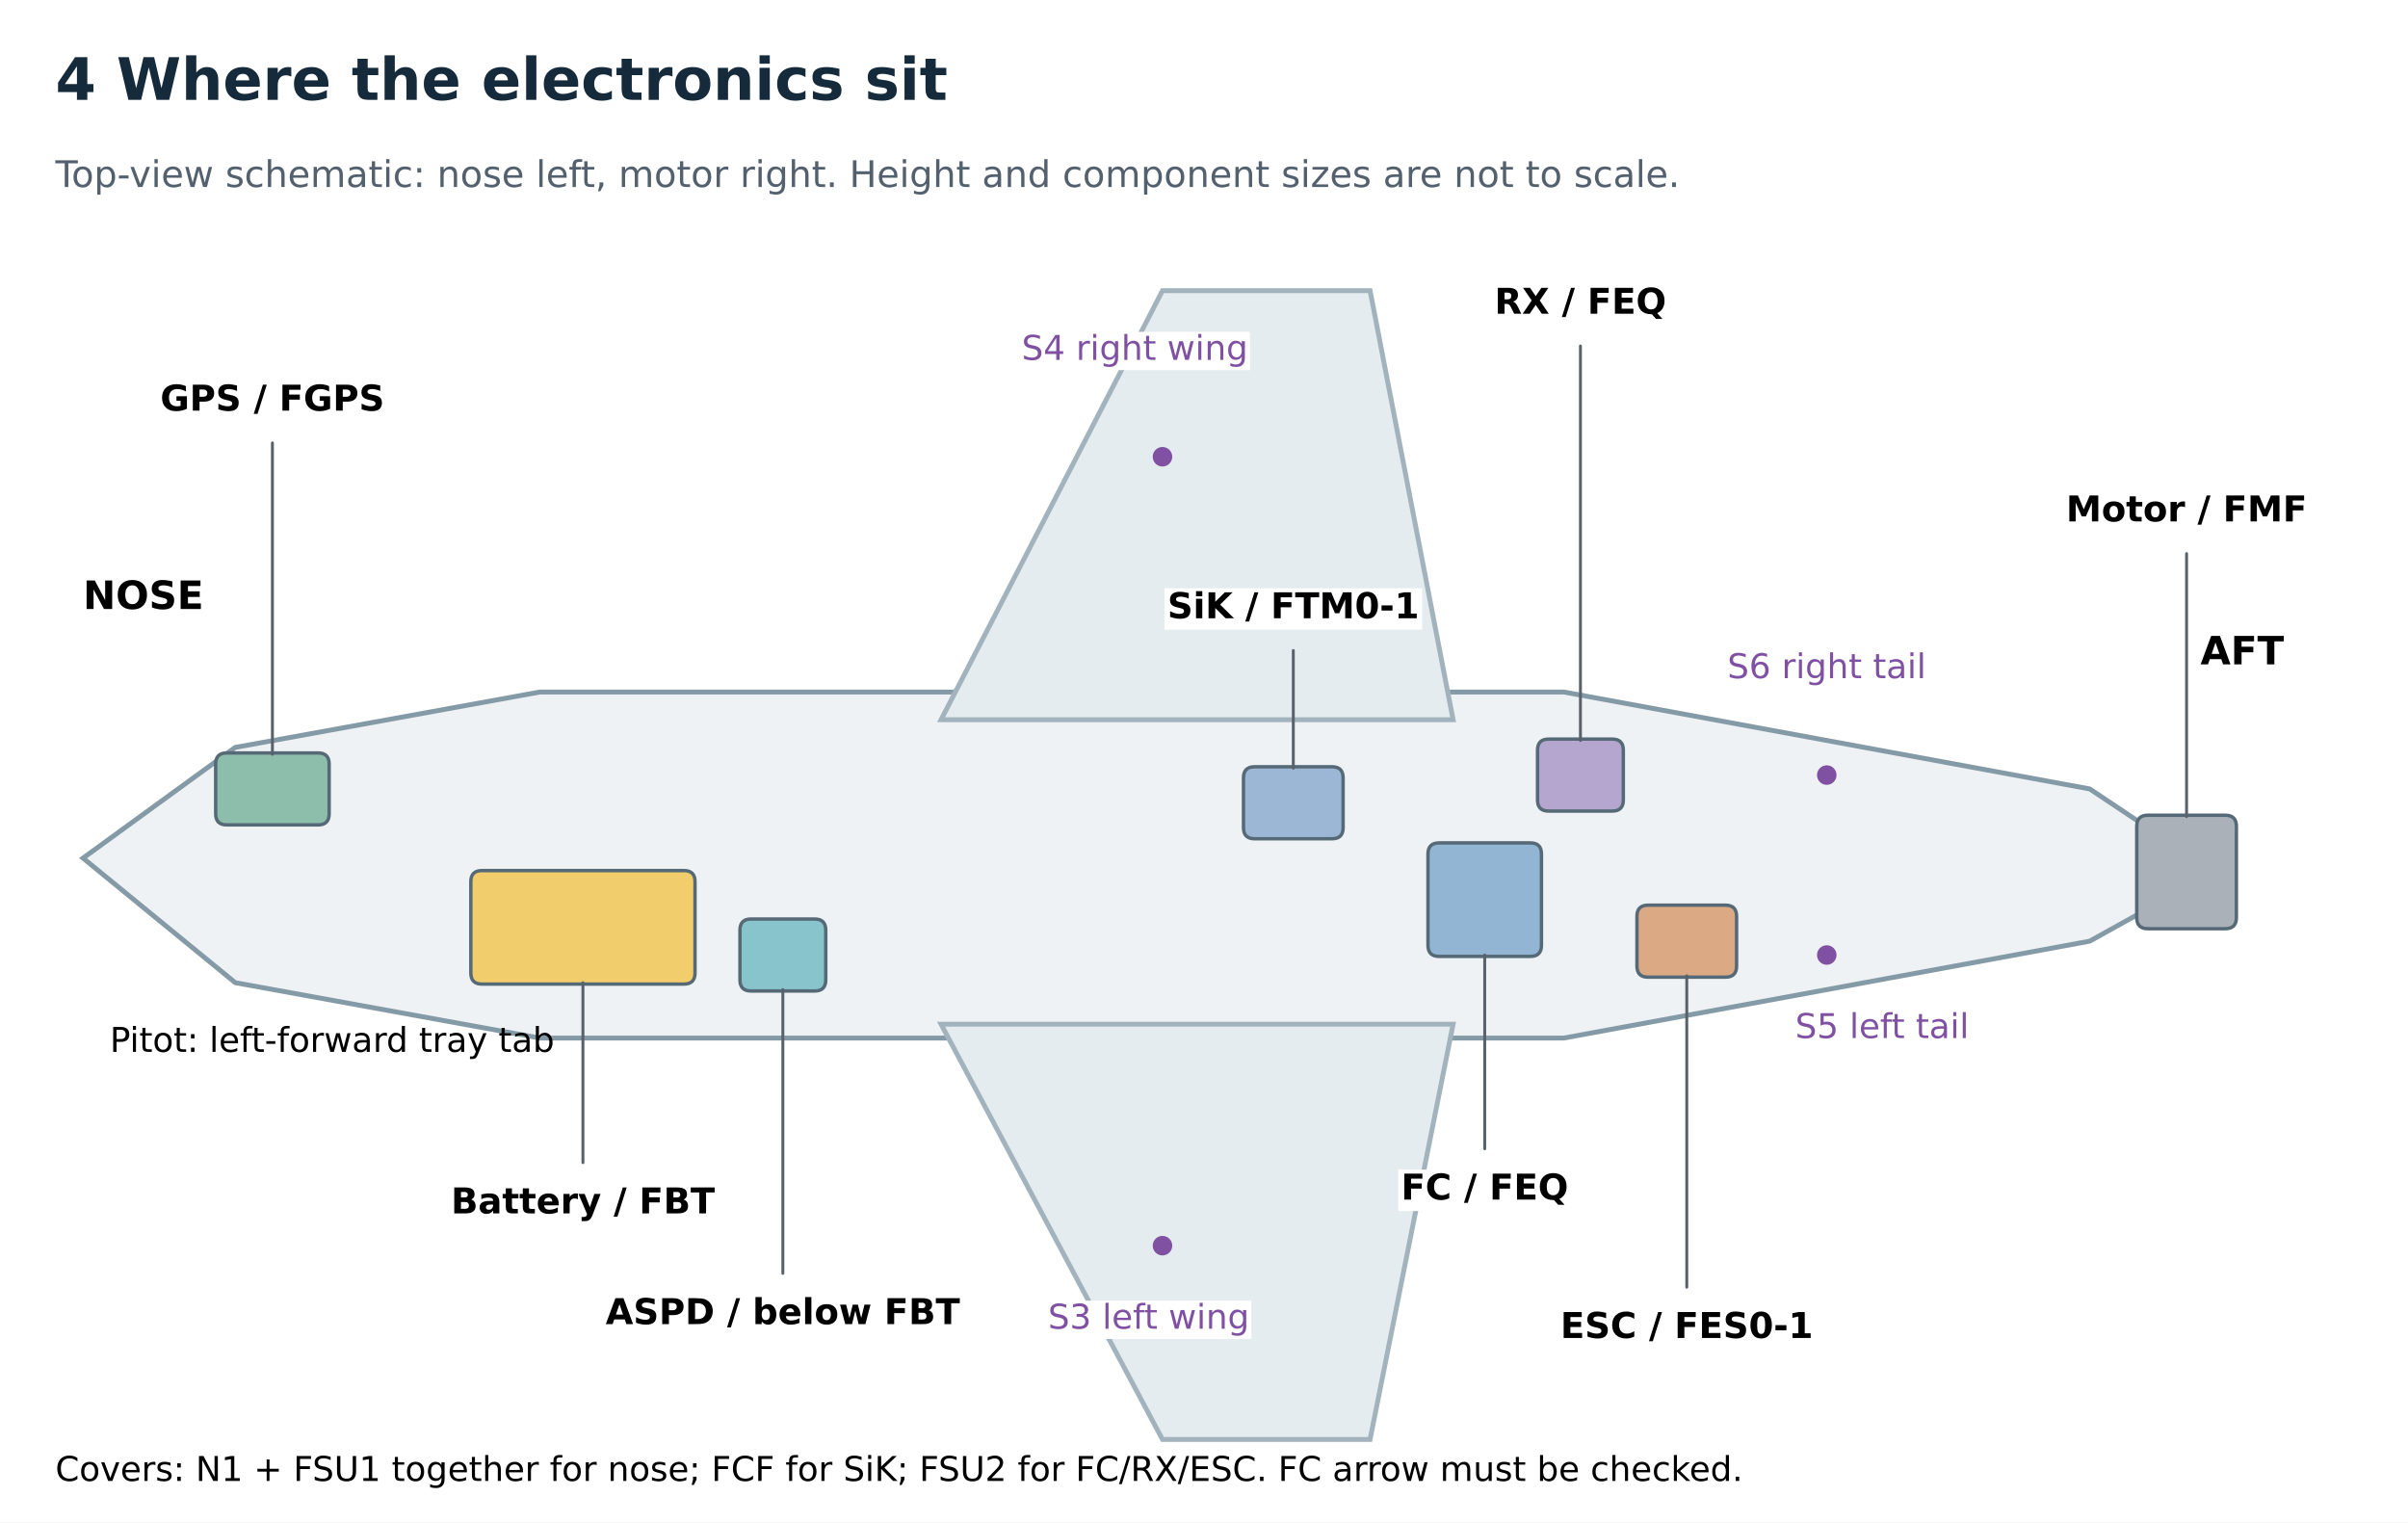
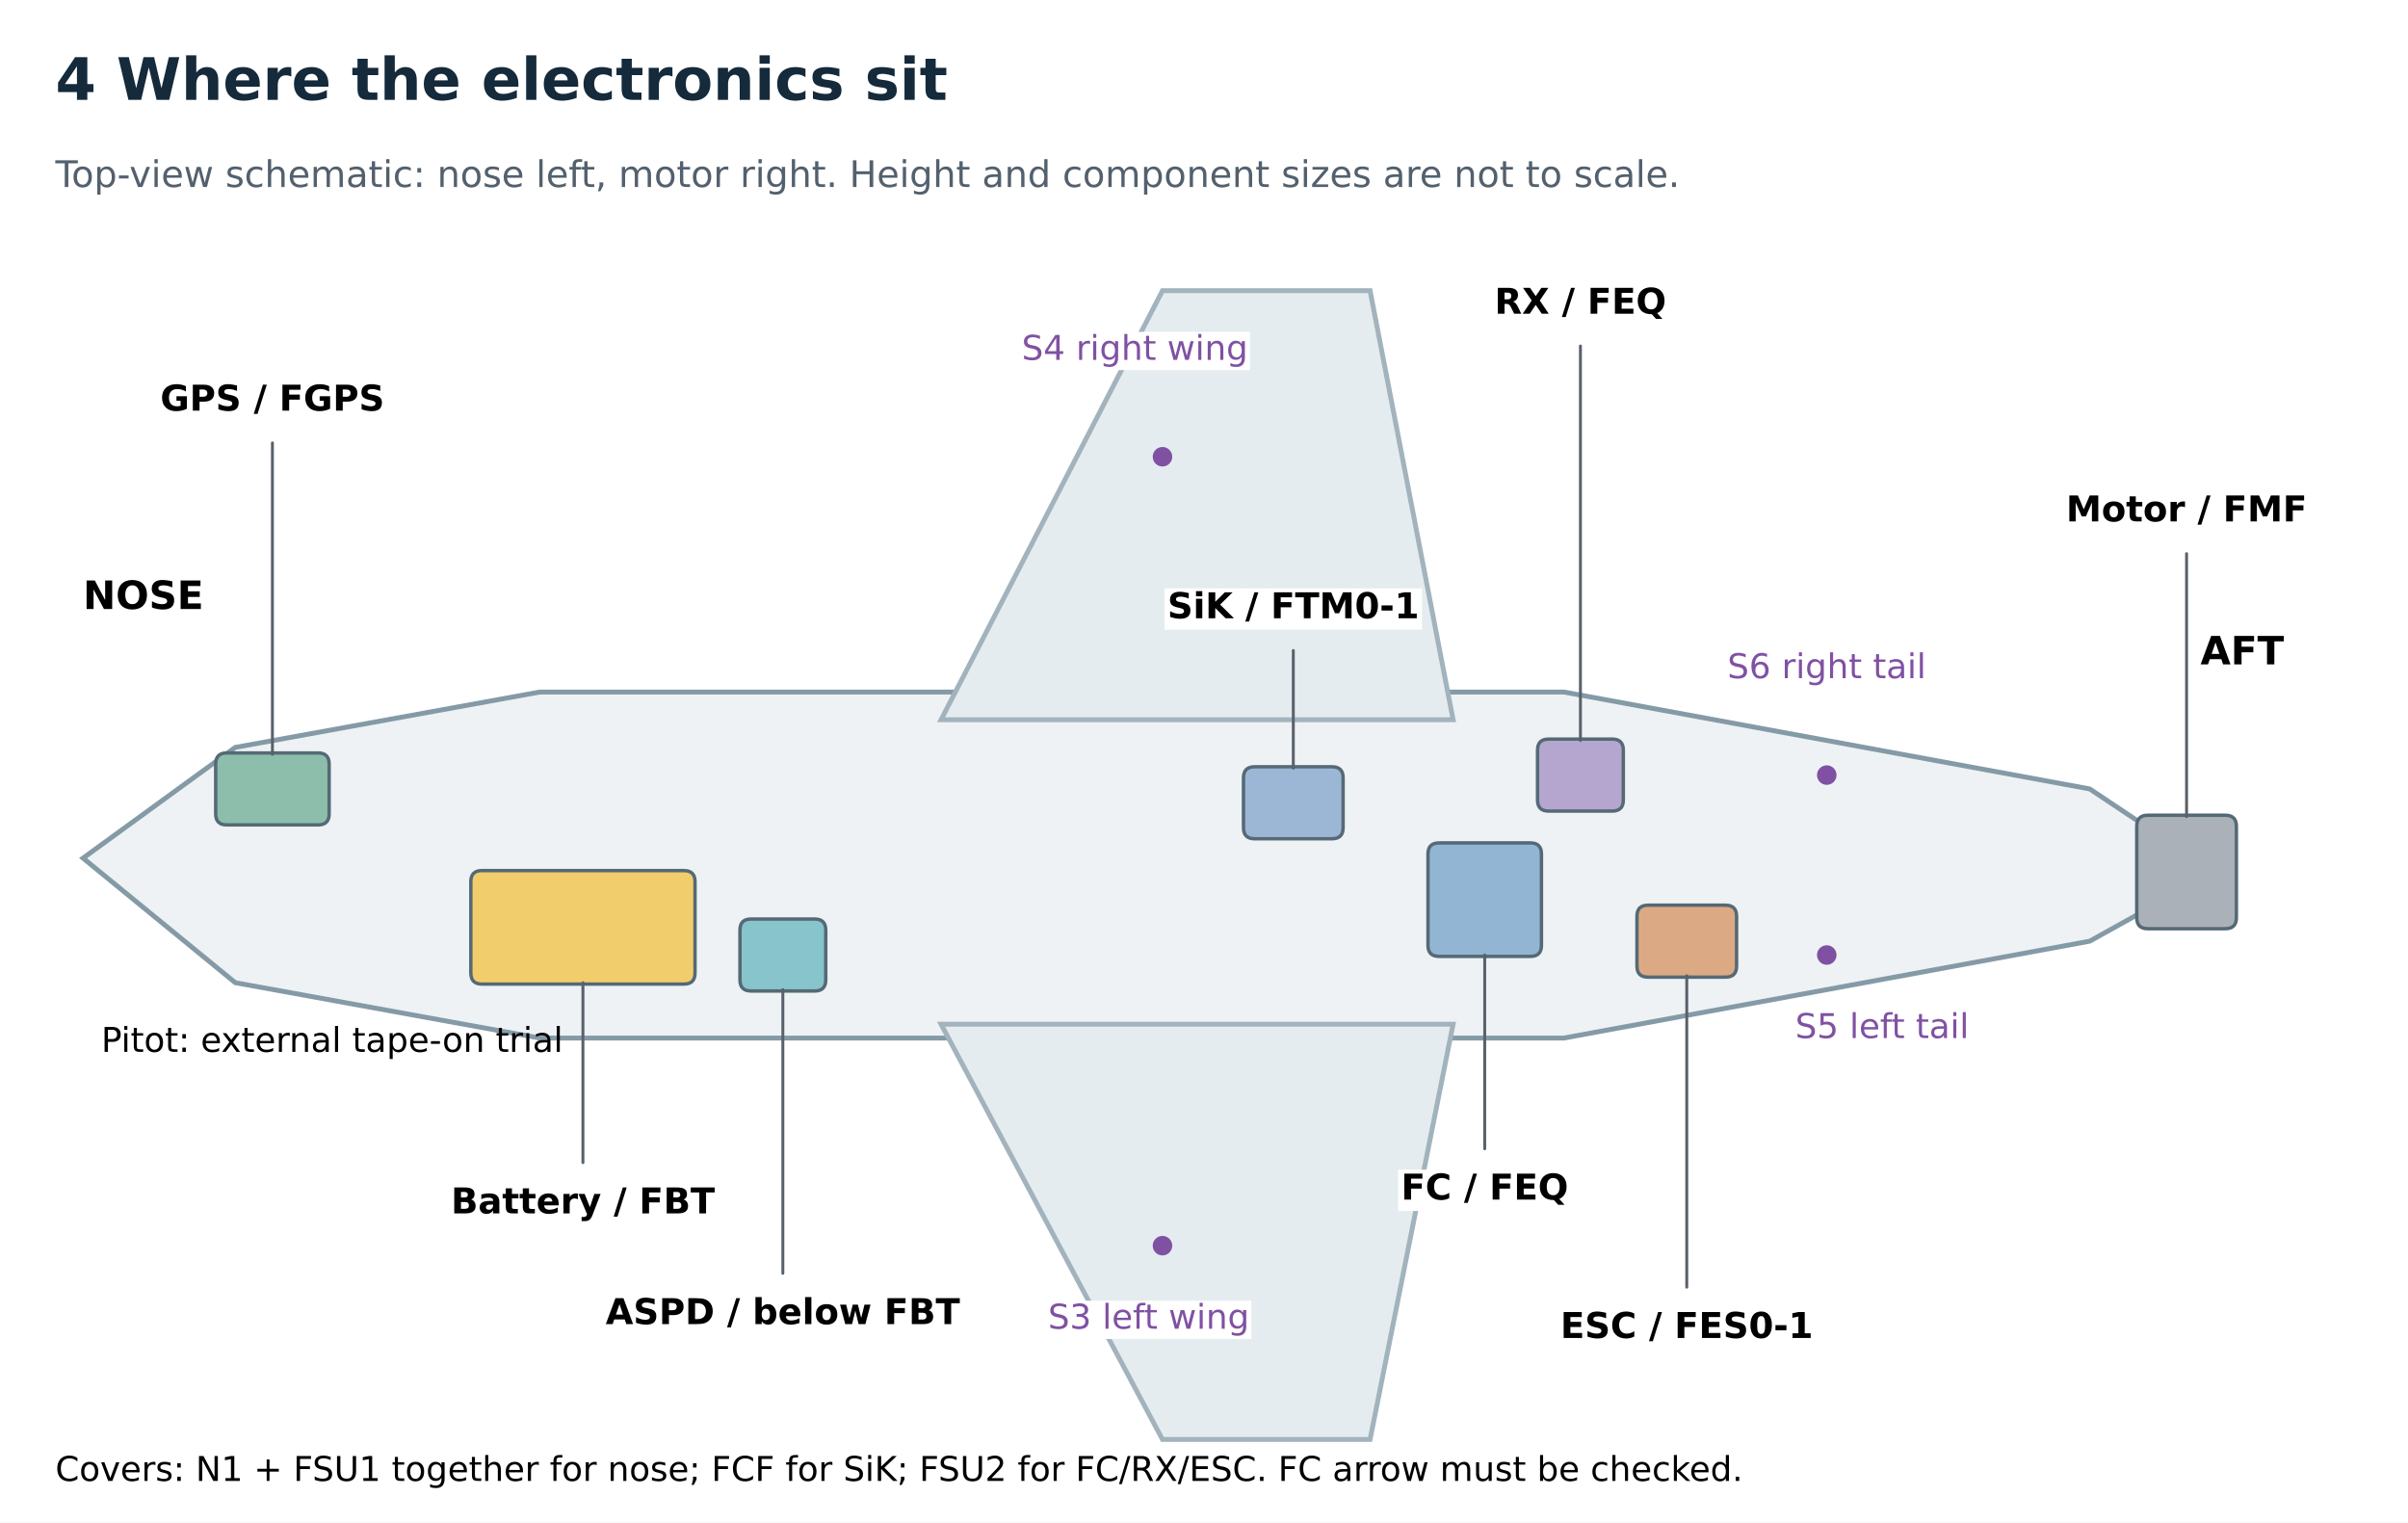
<svg xmlns="http://www.w3.org/2000/svg" xmlns:xlink="http://www.w3.org/1999/xlink" width="493.228pt" height="311.811pt" viewBox="0 0 493.228 311.811" version="1.1">
  <defs>
    <style type="text/css">*{stroke-linejoin: round; stroke-linecap: butt}</style>
  </defs>
  <g id="figure_1">
    <g id="patch_1">
      <path d="M 0 311.811  L 493.228 311.811  L 493.228 0  L 0 0  z " style="fill: #ffffff" />
    </g>
    <g id="axes_1">
      <g id="patch_2">
-         <path d="M 17.008 175.748  L 48.189 201.26  L 110.551 212.598  L 320.315 212.598  L 428.031 192.756  L 453.543 178.583  L 428.031 161.575  L 320.315 141.732  L 110.551 141.732  L 48.189 153.071  z " clip-path="url(#pd902f1256d)" style="fill: #eef2f4; stroke: #859aa7; stroke-linejoin: miter" />
+         <path d="M 17.008 175.748  L 48.189 201.26  L 110.551 212.598  L 320.315 212.598  L 428.031 192.756  L 453.543 178.583  L 428.031 161.575  L 320.315 141.732  L 110.551 141.732  L 48.189 153.071  z " clip-path="url(#pa08f324fb9)" style="fill: #eef2f4; stroke: #859aa7; stroke-linejoin: miter" />
      </g>
      <g id="patch_3">
-         <path d="M 192.756 147.402  L 238.11 59.528  L 280.63 59.528  L 297.638 147.402  z " clip-path="url(#pd902f1256d)" style="fill: #e5ecef; stroke: #a2b3bd; stroke-linejoin: miter" />
+         <path d="M 192.756 147.402  L 238.11 59.528  L 280.63 59.528  L 297.638 147.402  z " clip-path="url(#pa08f324fb9)" style="fill: #e5ecef; stroke: #a2b3bd; stroke-linejoin: miter" />
      </g>
      <g id="patch_4">
-         <path d="M 192.756 209.764  L 238.11 294.803  L 280.63 294.803  L 297.638 209.764  z " clip-path="url(#pd902f1256d)" style="fill: #e5ecef; stroke: #a2b3bd; stroke-linejoin: miter" />
+         <path d="M 192.756 209.764  L 238.11 294.803  L 280.63 294.803  L 297.638 209.764  z " clip-path="url(#pa08f324fb9)" style="fill: #e5ecef; stroke: #a2b3bd; stroke-linejoin: miter" />
      </g>
      <g id="patch_5">
-         <path d="M 98.708 201.543  L 140.094 201.543  Q 142.362 201.543 142.362 199.276  L 142.362 180.567  Q 142.362 178.299 140.094 178.299  L 98.708 178.299  Q 96.441 178.299 96.441 180.567  L 96.441 199.276  Q 96.441 201.543 98.708 201.543  z " clip-path="url(#pd902f1256d)" style="fill: #f1ce6b; stroke: #556976; stroke-width: 0.7; stroke-linejoin: miter" />
+         <path d="M 98.708 201.543  L 140.094 201.543  Q 142.362 201.543 142.362 199.276  L 142.362 180.567  Q 142.362 178.299 140.094 178.299  L 98.708 178.299  Q 96.441 178.299 96.441 180.567  L 96.441 199.276  Q 96.441 201.543 98.708 201.543  z " clip-path="url(#pa08f324fb9)" style="fill: #f1ce6b; stroke: #556976; stroke-width: 0.7; stroke-linejoin: miter" />
      </g>
      <g id="patch_6">
-         <path d="M 46.443 168.945  L 65.152 168.945  Q 67.42 168.945 67.42 166.677  L 67.42 156.472  Q 67.42 154.205 65.152 154.205  L 46.443 154.205  Q 44.176 154.205 44.176 156.472  L 44.176 166.677  Q 44.176 168.945 46.443 168.945  z " clip-path="url(#pd902f1256d)" style="fill: #8dbdab; stroke: #556976; stroke-width: 0.7; stroke-linejoin: miter" />
+         <path d="M 46.443 168.945  L 65.152 168.945  Q 67.42 168.945 67.42 166.677  L 67.42 156.472  Q 67.42 154.205 65.152 154.205  L 46.443 154.205  Q 44.176 154.205 44.176 156.472  L 44.176 166.677  Q 44.176 168.945 46.443 168.945  z " clip-path="url(#pa08f324fb9)" style="fill: #8dbdab; stroke: #556976; stroke-width: 0.7; stroke-linejoin: miter" />
      </g>
      <g id="patch_7">
-         <path d="M 153.832 202.961  L 166.871 202.961  Q 169.139 202.961 169.139 200.693  L 169.139 190.488  Q 169.139 188.22 166.871 188.22  L 153.832 188.22  Q 151.564 188.22 151.564 190.488  L 151.564 200.693  Q 151.564 202.961 153.832 202.961  z " clip-path="url(#pd902f1256d)" style="fill: #87c4cb; stroke: #556976; stroke-width: 0.7; stroke-linejoin: miter" />
+         <path d="M 153.832 202.961  L 166.871 202.961  Q 169.139 202.961 169.139 200.693  L 169.139 190.488  Q 169.139 188.22 166.871 188.22  L 153.832 188.22  Q 151.564 188.22 151.564 190.488  L 151.564 200.693  Q 151.564 202.961 153.832 202.961  z " clip-path="url(#pa08f324fb9)" style="fill: #87c4cb; stroke: #556976; stroke-width: 0.7; stroke-linejoin: miter" />
      </g>
      <g id="patch_8">
-         <path d="M 256.968 171.78  L 272.842 171.78  Q 275.11 171.78 275.11 169.512  L 275.11 159.307  Q 275.11 157.039 272.842 157.039  L 256.968 157.039  Q 254.7 157.039 254.7 159.307  L 254.7 169.512  Q 254.7 171.78 256.968 171.78  z " clip-path="url(#pd902f1256d)" style="fill: #9cb7d6; stroke: #556976; stroke-width: 0.7; stroke-linejoin: miter" />
+         <path d="M 256.968 171.78  L 272.842 171.78  Q 275.11 171.78 275.11 169.512  L 275.11 159.307  Q 275.11 157.039 272.842 157.039  L 256.968 157.039  Q 254.7 157.039 254.7 159.307  L 254.7 169.512  Q 254.7 171.78 256.968 171.78  z " clip-path="url(#pa08f324fb9)" style="fill: #9cb7d6; stroke: #556976; stroke-width: 0.7; stroke-linejoin: miter" />
      </g>
      <g id="patch_9">
-         <path d="M 294.758 195.874  L 313.467 195.874  Q 315.735 195.874 315.735 193.606  L 315.735 174.898  Q 315.735 172.63 313.467 172.63  L 294.758 172.63  Q 292.491 172.63 292.491 174.898  L 292.491 193.606  Q 292.491 195.874 294.758 195.874  z " clip-path="url(#pd902f1256d)" style="fill: #91b5d3; stroke: #556976; stroke-width: 0.7; stroke-linejoin: miter" />
+         <path d="M 294.758 195.874  L 313.467 195.874  Q 315.735 195.874 315.735 193.606  L 315.735 174.898  Q 315.735 172.63 313.467 172.63  L 294.758 172.63  Q 292.491 172.63 292.491 174.898  L 292.491 193.606  Q 292.491 195.874 294.758 195.874  z " clip-path="url(#pa08f324fb9)" style="fill: #91b5d3; stroke: #556976; stroke-width: 0.7; stroke-linejoin: miter" />
      </g>
      <g id="patch_10">
-         <path d="M 317.197 166.11  L 330.236 166.11  Q 332.504 166.11 332.504 163.843  L 332.504 153.638  Q 332.504 151.37 330.236 151.37  L 317.197 151.37  Q 314.929 151.37 314.929 153.638  L 314.929 163.843  Q 314.929 166.11 317.197 166.11  z " clip-path="url(#pd902f1256d)" style="fill: #b4a6ce; stroke: #556976; stroke-width: 0.7; stroke-linejoin: miter" />
+         <path d="M 317.197 166.11  L 330.236 166.11  Q 332.504 166.11 332.504 163.843  L 332.504 153.638  Q 332.504 151.37 330.236 151.37  L 317.197 151.37  Q 314.929 151.37 314.929 153.638  L 314.929 163.843  Q 314.929 166.11 317.197 166.11  z " clip-path="url(#pa08f324fb9)" style="fill: #b4a6ce; stroke: #556976; stroke-width: 0.7; stroke-linejoin: miter" />
      </g>
      <g id="patch_11">
-         <path d="M 337.562 200.126  L 353.436 200.126  Q 355.703 200.126 355.703 197.858  L 355.703 187.654  Q 355.703 185.386 353.436 185.386  L 337.562 185.386  Q 335.294 185.386 335.294 187.654  L 335.294 197.858  Q 335.294 200.126 337.562 200.126  z " clip-path="url(#pd902f1256d)" style="fill: #dbaa84; stroke: #556976; stroke-width: 0.7; stroke-linejoin: miter" />
+         <path d="M 337.562 200.126  L 353.436 200.126  Q 355.703 200.126 355.703 197.858  L 355.703 187.654  Q 355.703 185.386 353.436 185.386  L 337.562 185.386  Q 335.294 185.386 335.294 187.654  L 335.294 197.858  Q 335.294 200.126 337.562 200.126  z " clip-path="url(#pa08f324fb9)" style="fill: #dbaa84; stroke: #556976; stroke-width: 0.7; stroke-linejoin: miter" />
      </g>
      <g id="patch_12">
-         <path d="M 439.937 190.205  L 455.811 190.205  Q 458.079 190.205 458.079 187.937  L 458.079 169.228  Q 458.079 166.961 455.811 166.961  L 439.937 166.961  Q 437.669 166.961 437.669 169.228  L 437.669 187.937  Q 437.669 190.205 439.937 190.205  z " clip-path="url(#pd902f1256d)" style="fill: #aab1b8; stroke: #556976; stroke-width: 0.7; stroke-linejoin: miter" />
+         <path d="M 439.937 190.205  L 455.811 190.205  Q 458.079 190.205 458.079 187.937  L 458.079 169.228  Q 458.079 166.961 455.811 166.961  L 439.937 166.961  Q 437.669 166.961 437.669 169.228  L 437.669 187.937  Q 437.669 190.205 439.937 190.205  z " clip-path="url(#pa08f324fb9)" style="fill: #aab1b8; stroke: #556976; stroke-width: 0.7; stroke-linejoin: miter" />
      </g>
      <g id="line2d_1">
-         <path d="M 119.401 201.26  L 119.401 238.11  " clip-path="url(#pd902f1256d)" style="fill: none; stroke: #59616b; stroke-width: 0.6; stroke-linecap: round" />
+         <path d="M 119.401 201.26  L 119.401 238.11  " clip-path="url(#pa08f324fb9)" style="fill: none; stroke: #59616b; stroke-width: 0.6; stroke-linecap: round" />
      </g>
      <g id="line2d_2">
-         <path d="M 55.798 154.488  L 55.798 90.709  " clip-path="url(#pd902f1256d)" style="fill: none; stroke: #59616b; stroke-width: 0.6; stroke-linecap: round" />
+         <path d="M 55.798 154.488  L 55.798 90.709  " clip-path="url(#pa08f324fb9)" style="fill: none; stroke: #59616b; stroke-width: 0.6; stroke-linecap: round" />
      </g>
      <g id="line2d_3">
-         <path d="M 160.351 202.677  L 160.351 260.787  " clip-path="url(#pd902f1256d)" style="fill: none; stroke: #59616b; stroke-width: 0.6; stroke-linecap: round" />
+         <path d="M 160.351 202.677  L 160.351 260.787  " clip-path="url(#pa08f324fb9)" style="fill: none; stroke: #59616b; stroke-width: 0.6; stroke-linecap: round" />
      </g>
      <g id="line2d_4">
-         <path d="M 264.905 157.323  L 264.905 133.228  " clip-path="url(#pd902f1256d)" style="fill: none; stroke: #59616b; stroke-width: 0.6; stroke-linecap: round" />
+         <path d="M 264.905 157.323  L 264.905 133.228  " clip-path="url(#pa08f324fb9)" style="fill: none; stroke: #59616b; stroke-width: 0.6; stroke-linecap: round" />
      </g>
      <g id="line2d_5">
-         <path d="M 304.113 195.591  L 304.113 235.276  " clip-path="url(#pd902f1256d)" style="fill: none; stroke: #59616b; stroke-width: 0.6; stroke-linecap: round" />
+         <path d="M 304.113 195.591  L 304.113 235.276  " clip-path="url(#pa08f324fb9)" style="fill: none; stroke: #59616b; stroke-width: 0.6; stroke-linecap: round" />
      </g>
      <g id="line2d_6">
-         <path d="M 323.717 151.654  L 323.717 70.866  " clip-path="url(#pd902f1256d)" style="fill: none; stroke: #59616b; stroke-width: 0.6; stroke-linecap: round" />
+         <path d="M 323.717 151.654  L 323.717 70.866  " clip-path="url(#pa08f324fb9)" style="fill: none; stroke: #59616b; stroke-width: 0.6; stroke-linecap: round" />
      </g>
      <g id="line2d_7">
-         <path d="M 345.499 199.843  L 345.499 263.622  " clip-path="url(#pd902f1256d)" style="fill: none; stroke: #59616b; stroke-width: 0.6; stroke-linecap: round" />
+         <path d="M 345.499 199.843  L 345.499 263.622  " clip-path="url(#pa08f324fb9)" style="fill: none; stroke: #59616b; stroke-width: 0.6; stroke-linecap: round" />
      </g>
      <g id="line2d_8">
-         <path d="M 447.874 167.244  L 447.874 113.386  " clip-path="url(#pd902f1256d)" style="fill: none; stroke: #59616b; stroke-width: 0.6; stroke-linecap: round" />
+         <path d="M 447.874 167.244  L 447.874 113.386  " clip-path="url(#pa08f324fb9)" style="fill: none; stroke: #59616b; stroke-width: 0.6; stroke-linecap: round" />
      </g>
      <g id="line2d_9">
        <defs>
-           <path id="m48bfe7f3fe" d="M 0 1.5  C 0.398 1.5 0.779 1.342 1.061 1.061  C 1.342 0.779 1.5 0.398 1.5 0  C 1.5 -0.398 1.342 -0.779 1.061 -1.061  C 0.779 -1.342 0.398 -1.5 0 -1.5  C -0.398 -1.5 -0.779 -1.342 -1.061 -1.061  C -1.342 -0.779 -1.5 -0.398 -1.5 0  C -1.5 0.398 -1.342 0.779 -1.061 1.061  C -0.779 1.342 -0.398 1.5 0 1.5  z " style="stroke: #8051a3" />
+           <path id="m08e805c490" d="M 0 1.5  C 0.398 1.5 0.779 1.342 1.061 1.061  C 1.342 0.779 1.5 0.398 1.5 0  C 1.5 -0.398 1.342 -0.779 1.061 -1.061  C 0.779 -1.342 0.398 -1.5 0 -1.5  C -0.398 -1.5 -0.779 -1.342 -1.061 -1.061  C -1.342 -0.779 -1.5 -0.398 -1.5 0  C -1.5 0.398 -1.342 0.779 -1.061 1.061  C -0.779 1.342 -0.398 1.5 0 1.5  z " style="stroke: #8051a3" />
        </defs>
-         <g clip-path="url(#pd902f1256d)">
-           <use xlink:href="#m48bfe7f3fe" x="238.11" y="93.543" style="fill: #8051a3; stroke: #8051a3" />
-           <use xlink:href="#m48bfe7f3fe" x="238.11" y="255.118" style="fill: #8051a3; stroke: #8051a3" />
-           <use xlink:href="#m48bfe7f3fe" x="374.173" y="158.74" style="fill: #8051a3; stroke: #8051a3" />
-           <use xlink:href="#m48bfe7f3fe" x="374.173" y="195.591" style="fill: #8051a3; stroke: #8051a3" />
+         <g clip-path="url(#pa08f324fb9)">
+           <use xlink:href="#m08e805c490" x="238.11" y="93.543" style="fill: #8051a3; stroke: #8051a3" />
+           <use xlink:href="#m08e805c490" x="238.11" y="255.118" style="fill: #8051a3; stroke: #8051a3" />
+           <use xlink:href="#m08e805c490" x="374.173" y="158.74" style="fill: #8051a3; stroke: #8051a3" />
+           <use xlink:href="#m08e805c490" x="374.173" y="195.591" style="fill: #8051a3; stroke: #8051a3" />
        </g>
      </g>
      <g id="text_1">
        <text style="font-weight: 700; font-size: 12px; font-family: 'DejaVu Sans'; text-anchor: start; fill: #152a3b" x="11.339" y="20.457" transform="rotate(-0 11.33858 20.45671)">4  Where the electronics sit</text>
      </g>
      <g id="text_2">
        <text style="font-size: 7.5px; font-family: 'DejaVu Sans'; text-anchor: start; fill: #53606d" x="11.339" y="38.297" transform="rotate(-0 11.33858 38.29725)">Top-view schematic: nose left, motor right. Height and component sizes are not to scale.</text>
      </g>
      <g id="text_3">
        <g id="patch_13">
          <path d="M 91.788 250.848  L 147.015 250.848  L 147.015 242.38  L 91.788 242.38  z " style="fill: #ffffff" />
        </g>
        <text style="font-weight: 700; font-size: 7.3px; font-family: 'DejaVu Sans'; text-anchor: middle" x="119.401" y="248.51" transform="rotate(-0 119.4012 248.5105)">Battery / FBT</text>
      </g>
      <g id="text_4">
        <g id="patch_14">
          <path d="M 32.246 86.439  L 79.349 86.439  L 79.349 77.971  L 32.246 77.971  z " style="fill: #ffffff" />
        </g>
        <text style="font-weight: 700; font-size: 7.3px; font-family: 'DejaVu Sans'; text-anchor: middle" x="55.798" y="84.101" transform="rotate(-0 55.79776 84.10101)">GPS / FGPS</text>
      </g>
      <g id="text_5">
        <g id="patch_15">
          <path d="M 123.478 273.526  L 197.224 273.526  L 197.224 265.057  L 123.478 265.057  z " style="fill: #ffffff" />
        </g>
        <text style="font-weight: 700; font-size: 7.3px; font-family: 'DejaVu Sans'; text-anchor: middle" x="160.351" y="271.188" transform="rotate(-0 160.3514 271.1879)">ASPD / below FBT</text>
      </g>
      <g id="text_6">
        <g id="patch_16">
          <path d="M 238.529 128.959  L 291.281 128.959  L 291.281 120.49  L 238.529 120.49  z " style="fill: #ffffff" />
        </g>
        <text style="font-weight: 700; font-size: 7.3px; font-family: 'DejaVu Sans'; text-anchor: middle" x="264.905" y="126.621" transform="rotate(-0 264.9051 126.621)">SiK / FTM0-1</text>
      </g>
      <g id="text_7">
        <g id="patch_17">
          <path d="M 286.392 248.014  L 321.833 248.014  L 321.833 239.546  L 286.392 239.546  z " style="fill: #ffffff" />
        </g>
        <text style="font-weight: 700; font-size: 7.3px; font-family: 'DejaVu Sans'; text-anchor: middle" x="304.113" y="245.676" transform="rotate(-0 304.1127 245.6758)">FC / FEQ</text>
      </g>
      <g id="text_8">
        <g id="patch_18">
          <path d="M 305.544 66.596  L 341.89 66.596  L 341.89 58.128  L 305.544 58.128  z " style="fill: #ffffff" />
        </g>
        <text style="font-weight: 700; font-size: 7.3px; font-family: 'DejaVu Sans'; text-anchor: middle" x="323.717" y="64.258" transform="rotate(-0 323.7165 64.25849)">RX / FEQ</text>
      </g>
      <g id="text_9">
        <g id="patch_19">
          <path d="M 319.03 276.36  L 371.967 276.36  L 371.967 267.892  L 319.03 267.892  z " style="fill: #ffffff" />
        </g>
        <text style="font-weight: 700; font-size: 7.3px; font-family: 'DejaVu Sans'; text-anchor: middle" x="345.499" y="274.022" transform="rotate(-0 345.4986 274.0223)">ESC / FES0-1</text>
      </g>
      <g id="text_10">
        <g id="patch_20">
          <path d="M 422.604 109.116  L 473.144 109.116  L 473.144 100.648  L 422.604 100.648  z " style="fill: #ffffff" />
        </g>
        <text style="font-weight: 700; font-size: 7.3px; font-family: 'DejaVu Sans'; text-anchor: middle" x="447.874" y="106.778" transform="rotate(-0 447.874 106.7782)">Motor / FMF</text>
      </g>
      <g id="text_11">
        <text style="font-weight: 700; font-size: 8px; font-family: 'DejaVu Sans'; text-anchor: start" x="17.008" y="124.724" transform="rotate(-0 17.00787 124.7244)">NOSE</text>
      </g>
      <g id="text_12">
        <text style="font-weight: 700; font-size: 8px; font-family: 'DejaVu Sans'; text-anchor: start" x="450.709" y="136.063" transform="rotate(-0 450.7087 136.063)">AFT</text>
      </g>
      <g id="text_13">
-         <text style="font-size: 7px; font-family: 'DejaVu Sans'; text-anchor: middle" x="68.031" y="215.433" transform="rotate(-0 68.0315 215.4331)">Pitot: left-forward tray tab</text>
+         <text style="font-size: 7px; font-family: 'DejaVu Sans'; text-anchor: middle" x="68.031" y="215.433" transform="rotate(-0 68.0315 215.4331)">Pitot: external tape-on trial</text>
      </g>
      <g id="text_14">
        <g id="patch_21">
          <path d="M 208.849 75.802  L 256.033 75.802  L 256.033 67.962  L 208.849 67.962  z " style="fill: #ffffff" />
        </g>
        <text style="font-size: 7px; font-family: 'DejaVu Sans'; text-anchor: middle; fill: #8051a3" x="232.441" y="73.701" transform="rotate(-0 232.4409 73.70079)">S4 right wing</text>
      </g>
      <g id="text_15">
        <g id="patch_22">
          <path d="M 214.238 274.228  L 256.313 274.228  L 256.313 266.387  L 214.238 266.387  z " style="fill: #ffffff" />
        </g>
        <text style="font-size: 7px; font-family: 'DejaVu Sans'; text-anchor: middle; fill: #8051a3" x="235.276" y="272.126" transform="rotate(-0 235.2756 272.126)">S3 left wing</text>
      </g>
      <g id="text_16">
        <g id="patch_23">
          <path d="M 353.395 140.999  L 394.952 140.999  L 394.952 133.159  L 353.395 133.159  z " style="fill: #ffffff" />
        </g>
        <text style="font-size: 7px; font-family: 'DejaVu Sans'; text-anchor: middle; fill: #8051a3" x="374.173" y="138.898" transform="rotate(-0 374.1732 138.8976)">S6 right tail</text>
      </g>
      <g id="text_17">
        <g id="patch_24">
          <path d="M 367.288 214.7  L 403.736 214.7  L 403.736 206.86  L 367.288 206.86  z " style="fill: #ffffff" />
        </g>
        <text style="font-size: 7px; font-family: 'DejaVu Sans'; text-anchor: middle; fill: #8051a3" x="385.512" y="212.598" transform="rotate(-0 385.5118 212.5984)">S5 left tail</text>
      </g>
      <g id="text_18">
        <text style="font-size: 7px; font-family: 'DejaVu Sans'; text-anchor: start" x="11.339" y="303.307" transform="rotate(-0 11.33858 303.3071)">Covers: N1 + FSU1 together for nose; FCF for SiK; FSU2 for FC/RX/ESC. FC arrow must be checked.</text>
      </g>
    </g>
  </g>
  <defs>
-     <clipPath id="pd902f1256d">
+     <clipPath id="pa08f324fb9">
      <rect x="0" y="0" width="493.228" height="311.811" />
    </clipPath>
  </defs>
</svg>
